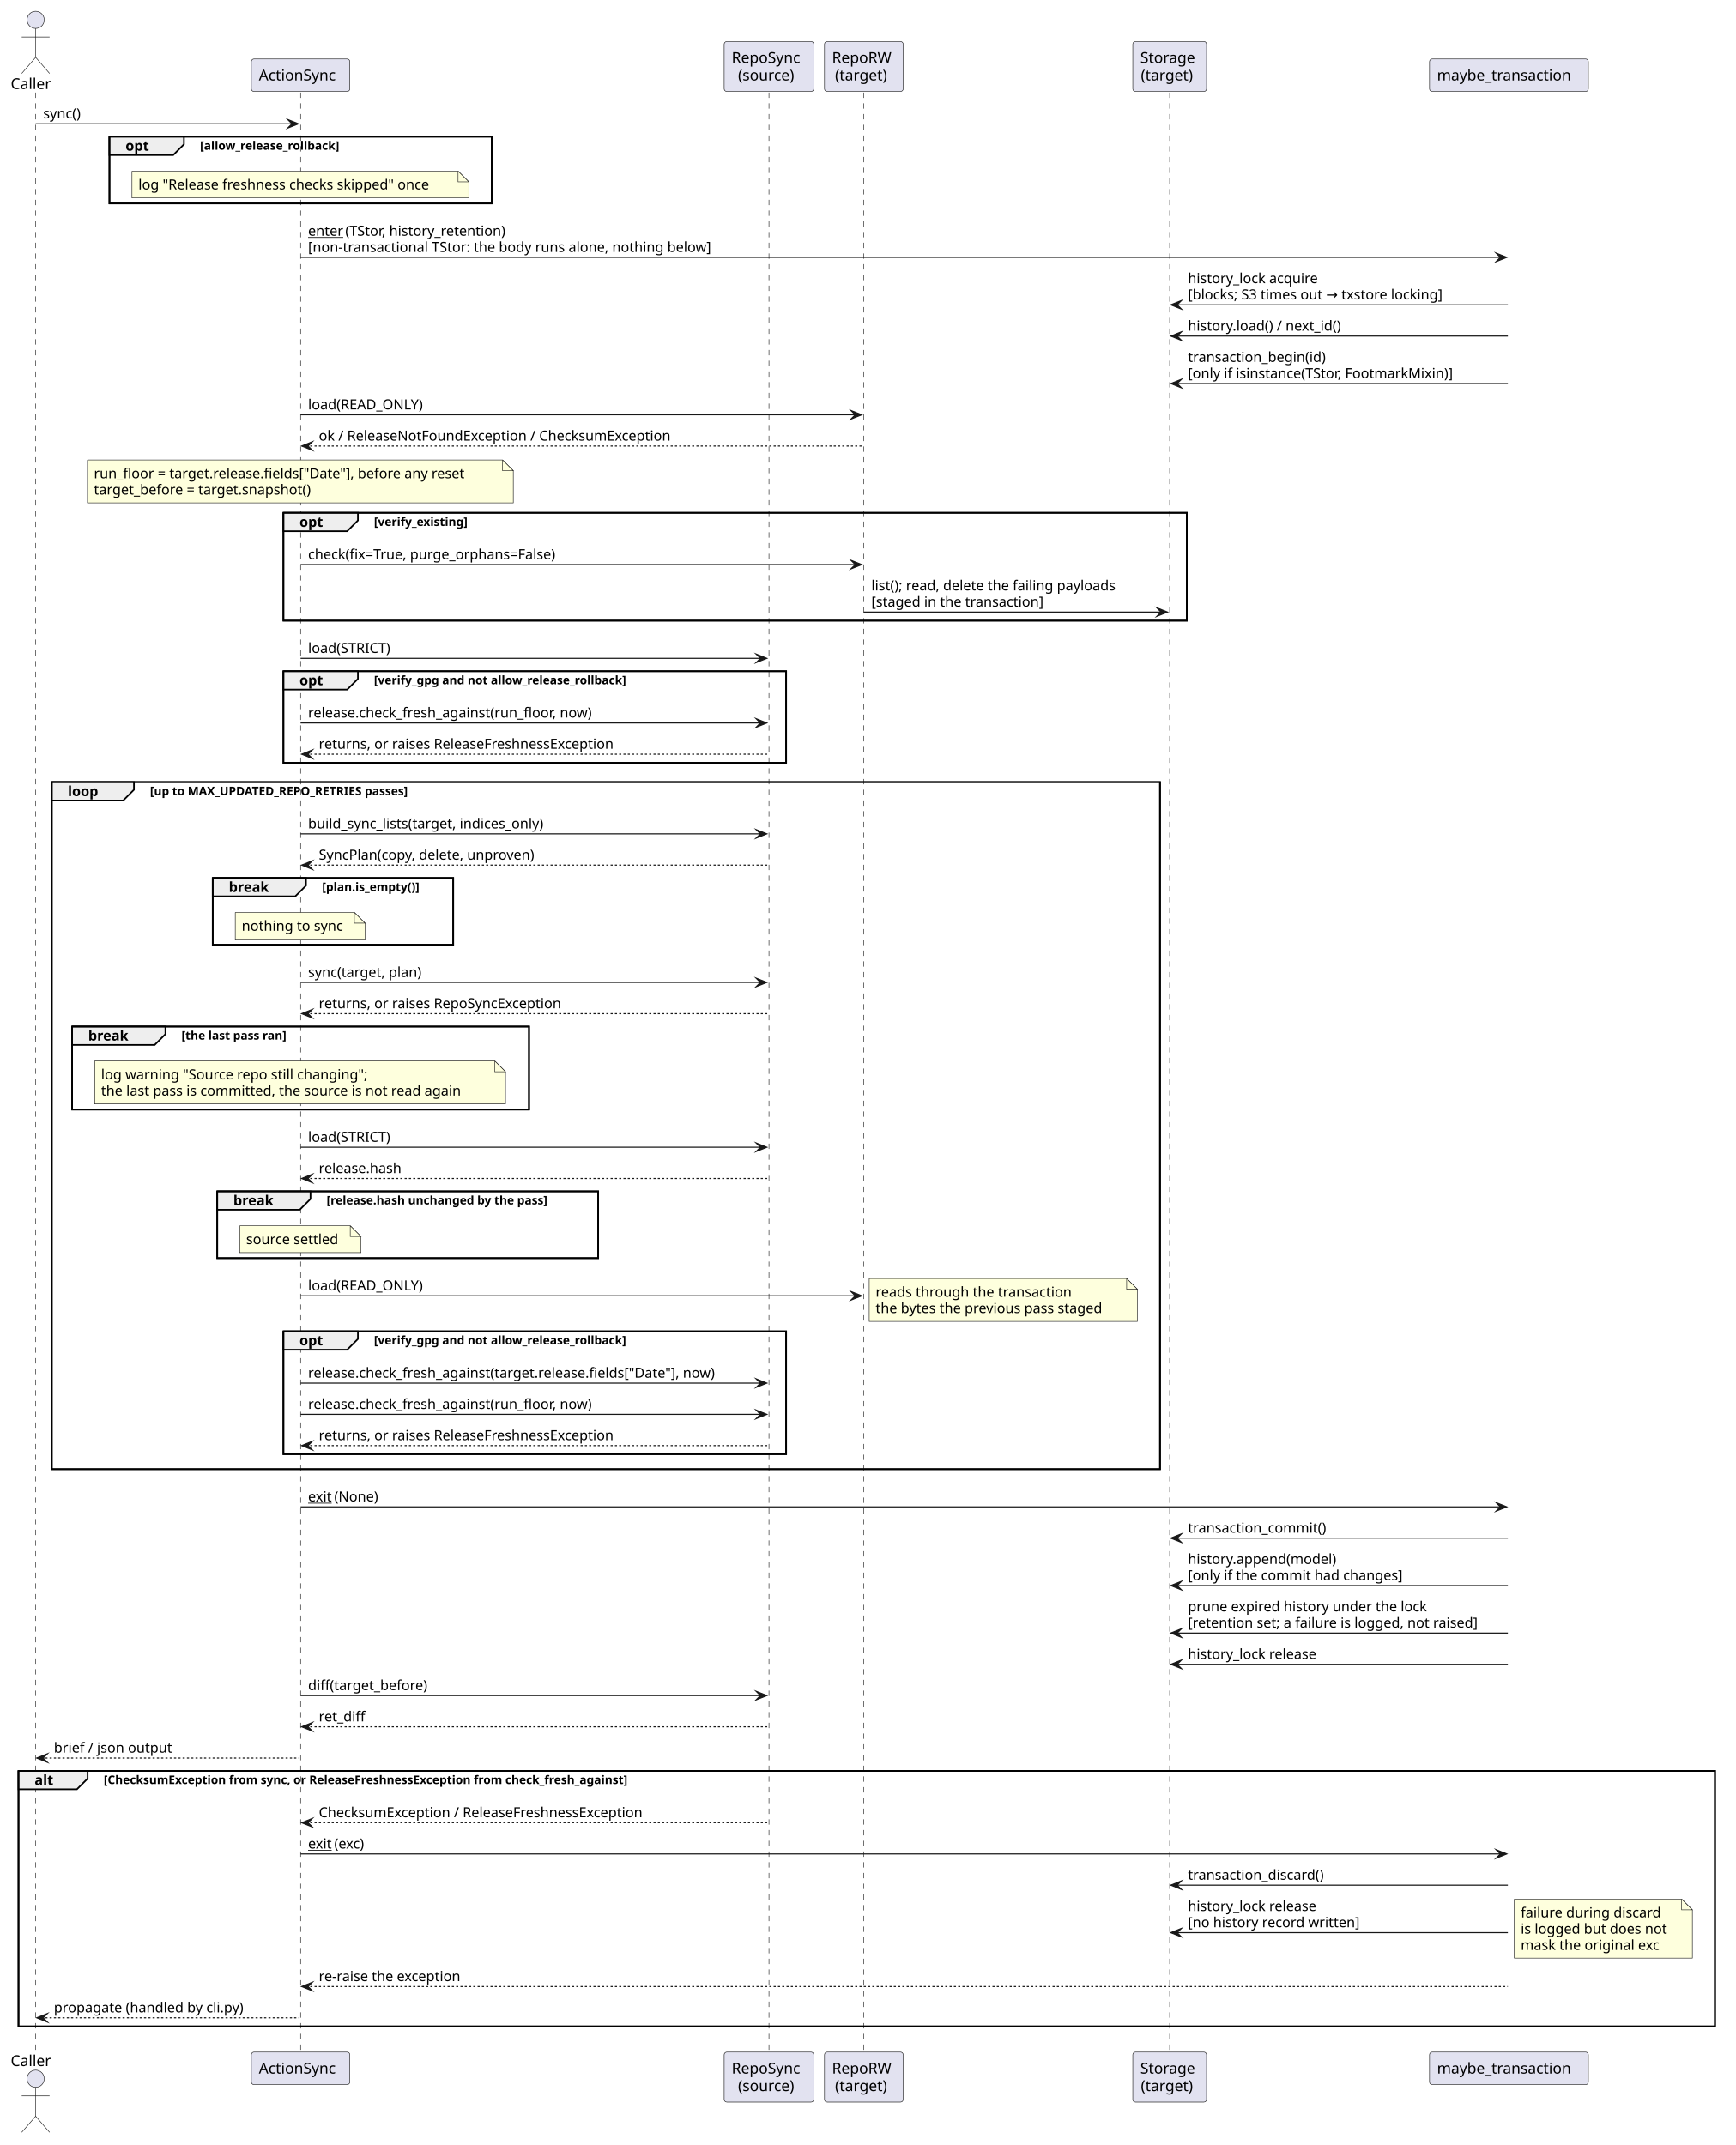
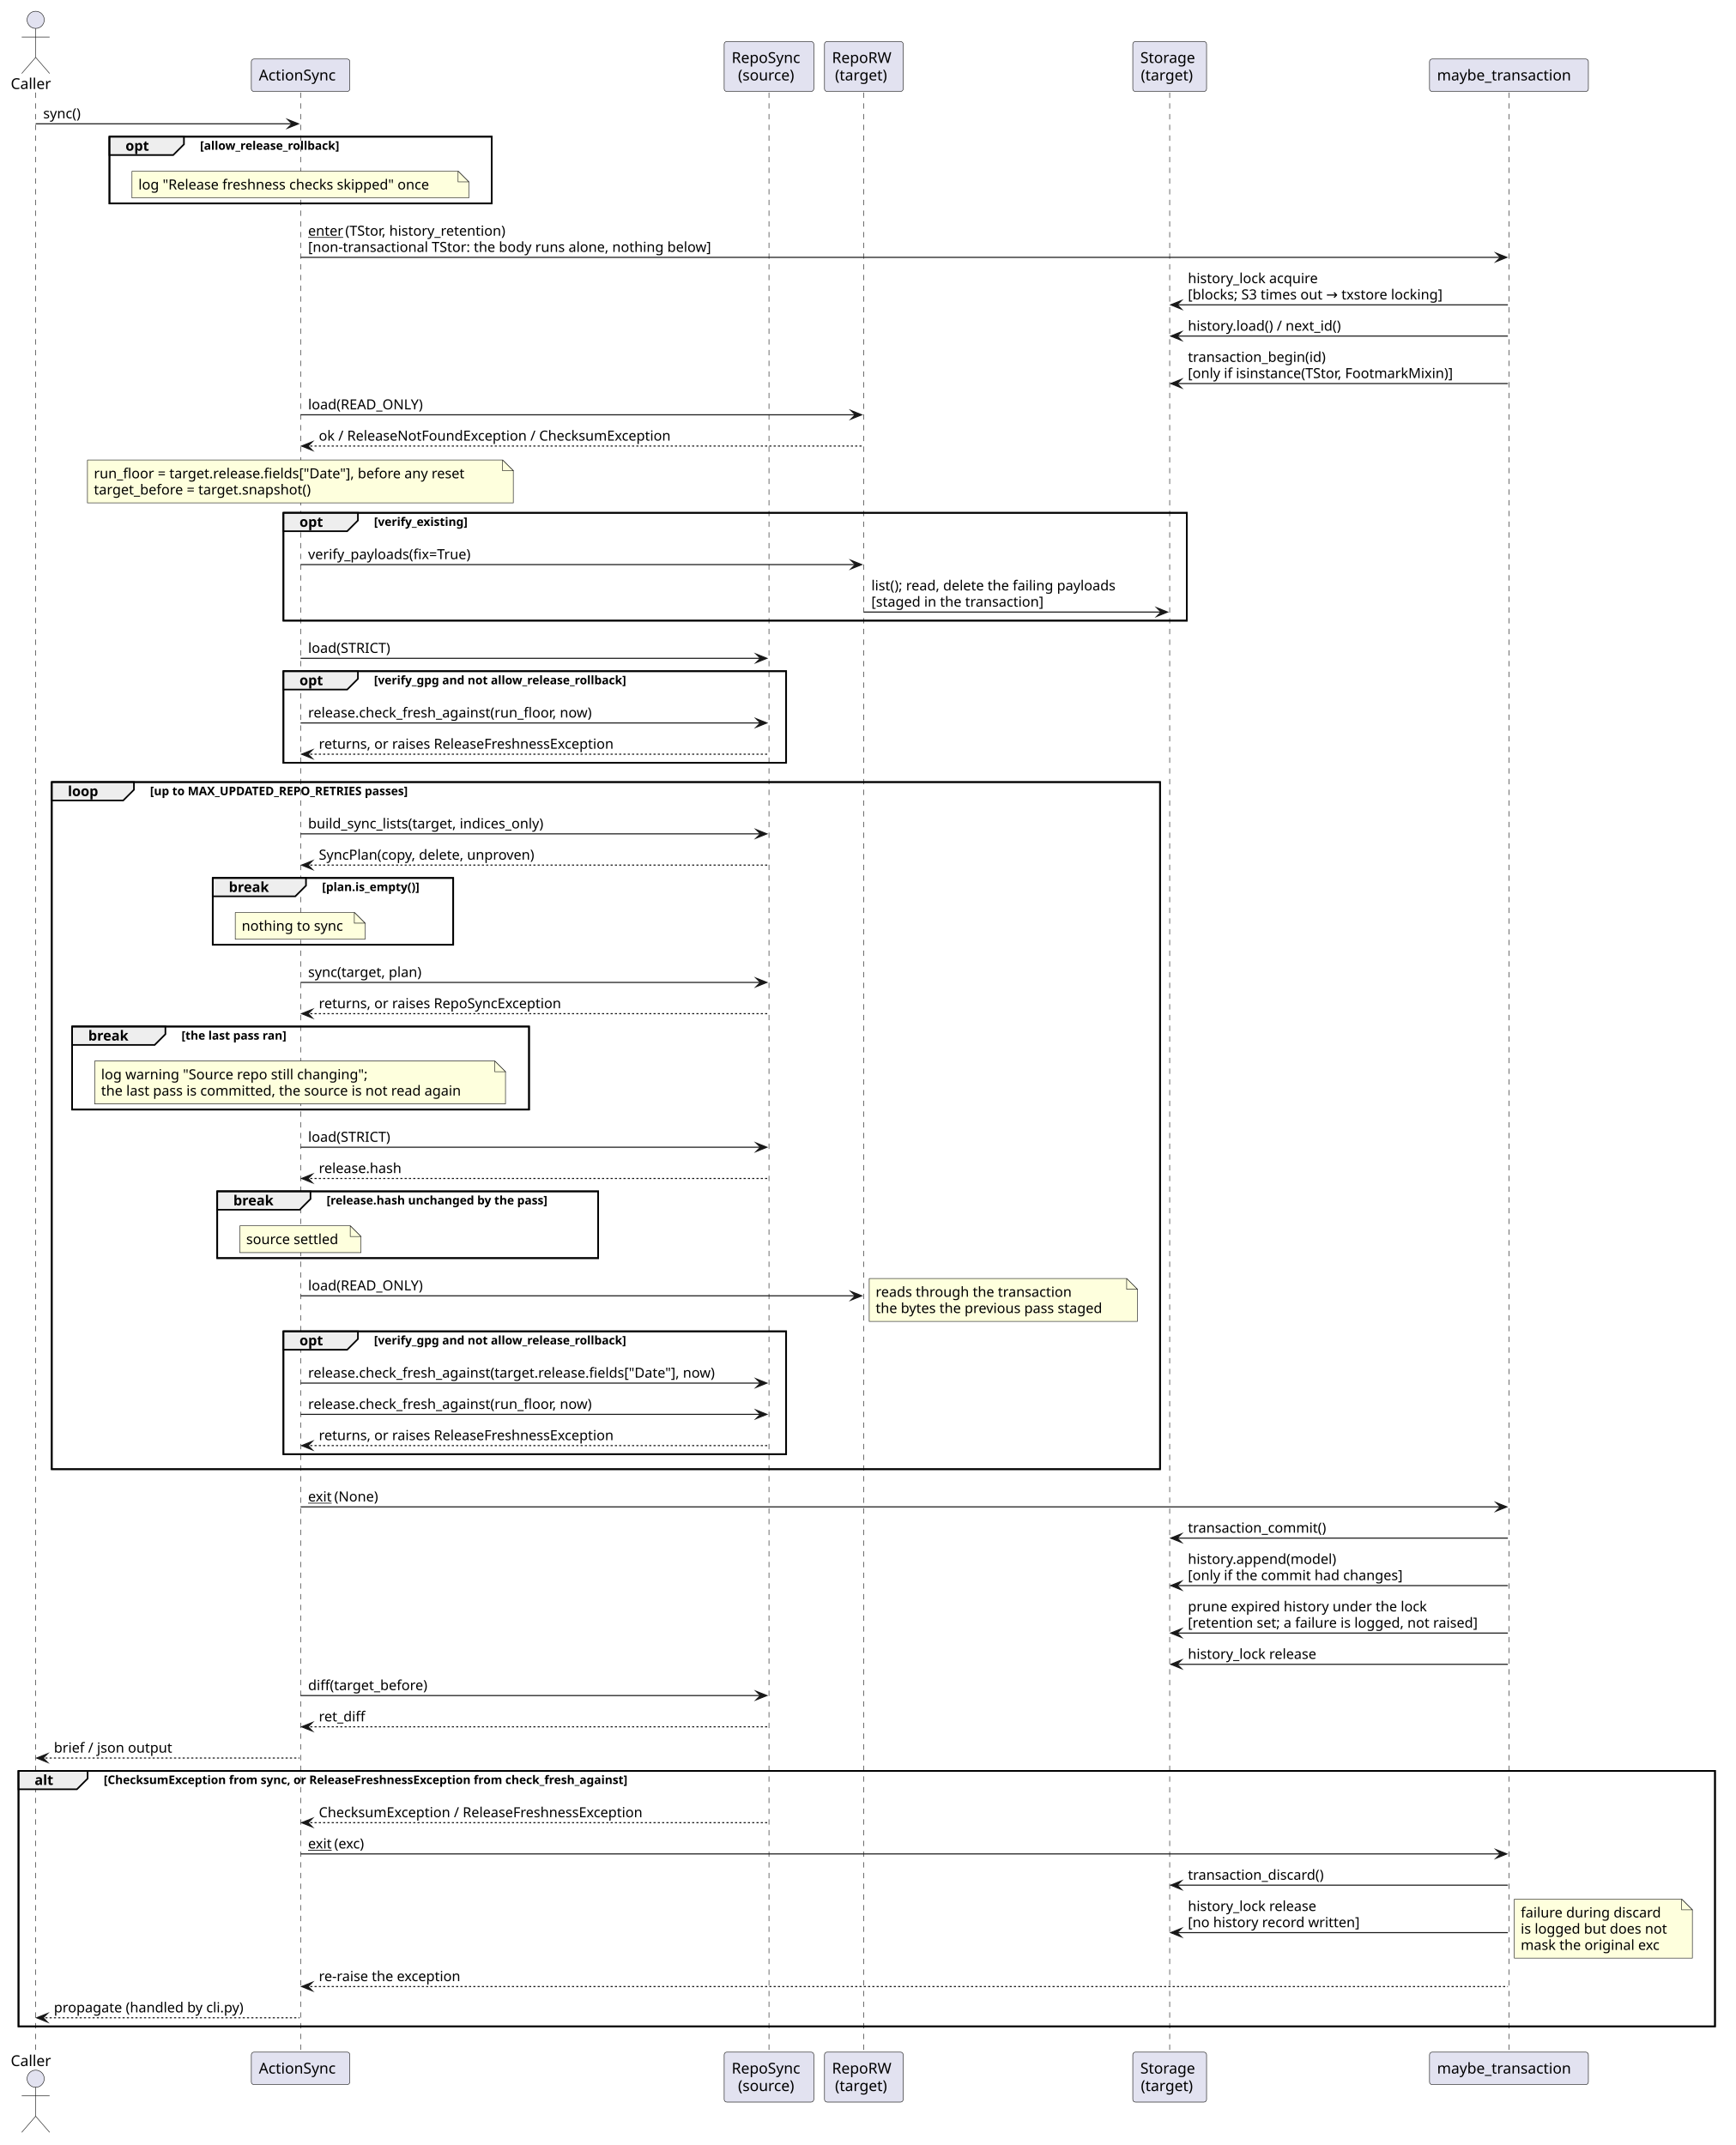
<svg xmlns="http://www.w3.org/2000/svg" version="1.1" data-diagram-type="SEQUENCE" style="width:1618px;height:2000px;background:#FFFFFF;" width="1618px" height="2000px" viewBox="0 0 1618 2000" zoomAndPan="magnify" preserveAspectRatio="none" contentStyleType="text/css">
  <defs />
  <g font-family="sans-serif" lengthAdjust="spacing">
    <rect x="102.033" y="127.43" width="356.37" height="62.266" fill="none" style="stroke:#000;stroke-width:1.5;" />
    <rect x="264.218" y="478.156" width="842.223" height="100.531" fill="none" style="stroke:#000;stroke-width:1.5;" />
    <rect x="264.218" y="625.82" width="468.661" height="85.398" fill="none" style="stroke:#000;stroke-width:1.5;" />
    <rect x="48.251" y="729.219" width="1033.189" height="640.656" fill="none" style="stroke:#000;stroke-width:1.5;" />
    <rect x="198.318" y="818.617" width="224.181" height="62.266" fill="none" style="stroke:#000;stroke-width:1.5;" />
    <rect x="67.251" y="957.148" width="425.934" height="77.398" fill="none" style="stroke:#000;stroke-width:1.5;" />
    <rect x="202.51" y="1110.813" width="355.145" height="62.266" fill="none" style="stroke:#000;stroke-width:1.5;" />
    <rect x="264.218" y="1241.344" width="468.661" height="114.531" fill="none" style="stroke:#000;stroke-width:1.5;" />
    <rect x="17.251" y="1651.203" width="1581.562" height="238.195" fill="none" style="stroke:#000;stroke-width:1.5;" />
    <g class="participant-lifeline" data-qualified-name="Caller" data-entity-uid="part1" id="part1-lifeline" data-source-line="1">
      <g>
        <rect x="29.751" y="86.297" width="8" height="1827.102" fill="#000" fill-opacity="0" />
        <line x1="33.251" y1="86.297" x2="33.251" y2="1913.398" style="stroke:#181818;stroke-width:0.5;stroke-dasharray:5,5;" />
      </g>
    </g>
    <g class="participant-lifeline" data-qualified-name="ActionSync" data-entity-uid="part2" id="part2-lifeline" data-source-line="2">
      <g>
        <rect x="276.718" y="86.297" width="8" height="1827.102" fill="#000" fill-opacity="0" />
        <line x1="280.218" y1="86.297" x2="280.218" y2="1913.398" style="stroke:#181818;stroke-width:0.5;stroke-dasharray:5,5;" />
      </g>
    </g>
    <g class="participant-lifeline" data-qualified-name="Src" data-entity-uid="part3" id="part3-lifeline" data-source-line="3">
      <g>
        <rect x="713.379" y="86.297" width="8" height="1827.102" fill="#000" fill-opacity="0" />
        <line x1="716.879" y1="86.297" x2="716.879" y2="1913.398" style="stroke:#181818;stroke-width:0.5;stroke-dasharray:5,5;" />
      </g>
    </g>
    <g class="participant-lifeline" data-qualified-name="Tgt" data-entity-uid="part4" id="part4-lifeline" data-source-line="4">
      <g>
        <rect x="801.829" y="86.297" width="8" height="1827.102" fill="#000" fill-opacity="0" />
        <line x1="805.329" y1="86.297" x2="805.329" y2="1913.398" style="stroke:#181818;stroke-width:0.5;stroke-dasharray:5,5;" />
      </g>
    </g>
    <g class="participant-lifeline" data-qualified-name="TStor" data-entity-uid="part5" id="part5-lifeline" data-source-line="5">
      <g>
        <rect x="1086.941" y="86.297" width="8" height="1827.102" fill="#000" fill-opacity="0" />
        <line x1="1090.441" y1="86.297" x2="1090.441" y2="1913.398" style="stroke:#181818;stroke-width:0.5;stroke-dasharray:5,5;" />
      </g>
    </g>
    <g class="participant-lifeline" data-qualified-name="CM" data-entity-uid="part6" id="part6-lifeline" data-source-line="6">
      <g>
        <rect x="1403.225" y="86.297" width="8" height="1827.102" fill="#000" fill-opacity="0" />
        <line x1="1406.725" y1="86.297" x2="1406.725" y2="1913.398" style="stroke:#181818;stroke-width:0.5;stroke-dasharray:5,5;" />
      </g>
    </g>
    <g class="participant participant-head" data-qualified-name="Caller" data-entity-uid="part1" id="part1-head" data-source-line="1">
      <text x="10" y="82.995" fill="#000" font-size="14" textLength="40.503">Caller</text>
      <ellipse cx="33.251" cy="18.5" rx="8" ry="8" fill="#E2E2F0" style="stroke:#181818;stroke-width:0.5;" />
      <path d="M33.251,26.5 L33.251,53.5 M20.251,34.5 L46.251,34.5 M33.251,53.5 L20.251,68.5 M33.251,53.5 L46.251,68.5" style="stroke:#181818;stroke-width:0.5;" fill="none" />
    </g>
    <g class="participant participant-head" data-qualified-name="ActionSync" data-entity-uid="part2" id="part2-head" data-source-line="2">
      <rect x="234.301" y="55" width="91.834" height="30.297" fill="#E2E2F0" style="stroke:#181818;stroke-width:0.5;" rx="2.5" ry="2.5" />
      <text x="241.301" y="74.995" fill="#000" font-size="14" textLength="77.834">ActionSync</text>
    </g>
    <g class="participant participant-head" data-qualified-name="Src" data-entity-uid="part3" id="part3-head" data-source-line="3">
      <rect x="675.112" y="38.703" width="83.535" height="46.594" fill="#E2E2F0" style="stroke:#181818;stroke-width:0.5;" rx="2.5" ry="2.5" />
      <text x="682.112" y="58.698" fill="#000" font-size="14" textLength="69.535">RepoSync</text>
      <text x="688.018" y="74.995" fill="#000" font-size="14" textLength="57.723">(source)</text>
    </g>
    <g class="participant participant-head" data-qualified-name="Tgt" data-entity-uid="part4" id="part4-head" data-source-line="4">
      <rect x="768.647" y="38.703" width="73.363" height="46.594" fill="#E2E2F0" style="stroke:#181818;stroke-width:0.5;" rx="2.5" ry="2.5" />
      <text x="775.647" y="58.698" fill="#000" font-size="14" textLength="59.363">RepoRW</text>
      <text x="778.46" y="74.995" fill="#000" font-size="14" textLength="53.737">(target)</text>
    </g>
    <g class="participant participant-head" data-qualified-name="TStor" data-entity-uid="part5" id="part5-head" data-source-line="5">
      <rect x="1056.053" y="38.703" width="68.776" height="46.594" fill="#E2E2F0" style="stroke:#181818;stroke-width:0.5;" rx="2.5" ry="2.5" />
      <text x="1063.053" y="58.698" fill="#000" font-size="14" textLength="54.776">Storage</text>
      <text x="1063.572" y="74.995" fill="#000" font-size="14" textLength="53.737">(target)</text>
    </g>
    <g class="participant participant-head" data-qualified-name="CM" data-entity-uid="part6" id="part6-head" data-source-line="6">
      <rect x="1332.682" y="55" width="148.087" height="30.297" fill="#E2E2F0" style="stroke:#181818;stroke-width:0.5;" rx="2.5" ry="2.5" />
      <text x="1339.682" y="74.995" fill="#000" font-size="14" textLength="134.087">maybe_transaction</text>
    </g>
    <g class="participant participant-tail" data-qualified-name="Caller" data-entity-uid="part1" id="part1-tail" data-source-line="1">
      <text x="10" y="1926.394" fill="#000" font-size="14" textLength="40.503">Caller</text>
      <ellipse cx="33.251" cy="1938.195" rx="8" ry="8" fill="#E2E2F0" style="stroke:#181818;stroke-width:0.5;" />
      <path d="M33.251,1946.195 L33.251,1973.195 M20.251,1954.195 L46.251,1954.195 M33.251,1973.195 L20.251,1988.195 M33.251,1973.195 L46.251,1988.195" style="stroke:#181818;stroke-width:0.5;" fill="none" />
    </g>
    <g class="participant participant-tail" data-qualified-name="ActionSync" data-entity-uid="part2" id="part2-tail" data-source-line="2">
      <rect x="234.301" y="1913.398" width="91.834" height="30.297" fill="#E2E2F0" style="stroke:#181818;stroke-width:0.5;" rx="2.5" ry="2.5" />
      <text x="241.301" y="1933.394" fill="#000" font-size="14" textLength="77.834">ActionSync</text>
    </g>
    <g class="participant participant-tail" data-qualified-name="Src" data-entity-uid="part3" id="part3-tail" data-source-line="3">
      <rect x="675.112" y="1913.398" width="83.535" height="46.594" fill="#E2E2F0" style="stroke:#181818;stroke-width:0.5;" rx="2.5" ry="2.5" />
      <text x="682.112" y="1933.394" fill="#000" font-size="14" textLength="69.535">RepoSync</text>
      <text x="688.018" y="1949.69" fill="#000" font-size="14" textLength="57.723">(source)</text>
    </g>
    <g class="participant participant-tail" data-qualified-name="Tgt" data-entity-uid="part4" id="part4-tail" data-source-line="4">
      <rect x="768.647" y="1913.398" width="73.363" height="46.594" fill="#E2E2F0" style="stroke:#181818;stroke-width:0.5;" rx="2.5" ry="2.5" />
      <text x="775.647" y="1933.394" fill="#000" font-size="14" textLength="59.363">RepoRW</text>
      <text x="778.46" y="1949.69" fill="#000" font-size="14" textLength="53.737">(target)</text>
    </g>
    <g class="participant participant-tail" data-qualified-name="TStor" data-entity-uid="part5" id="part5-tail" data-source-line="5">
      <rect x="1056.053" y="1913.398" width="68.776" height="46.594" fill="#E2E2F0" style="stroke:#181818;stroke-width:0.5;" rx="2.5" ry="2.5" />
      <text x="1063.053" y="1933.394" fill="#000" font-size="14" textLength="54.776">Storage</text>
      <text x="1063.572" y="1949.69" fill="#000" font-size="14" textLength="53.737">(target)</text>
    </g>
    <g class="participant participant-tail" data-qualified-name="CM" data-entity-uid="part6" id="part6-tail" data-source-line="6">
      <rect x="1332.682" y="1913.398" width="148.087" height="30.297" fill="#E2E2F0" style="stroke:#181818;stroke-width:0.5;" rx="2.5" ry="2.5" />
      <text x="1339.682" y="1933.394" fill="#000" font-size="14" textLength="134.087">maybe_transaction</text>
    </g>
    <g class="message" data-entity-1="part1" data-entity-2="part2" id="msg1" data-source-line="8">
      <polygon points="268.218,111.43,278.218,115.43,268.218,119.43,272.218,115.43" fill="#181818" style="stroke:#181818;stroke-width:1;stroke-linejoin:miter;stroke-miterlimit:10;" />
      <line x1="33.251" y1="115.43" x2="274.218" y2="115.43" style="stroke:#181818;stroke-width:1;" />
      <text x="40.251" y="110.364" fill="#000" font-size="13" textLength="39.997">sync()</text>
    </g>
    <path d="M102.033,127.43 L171.485,127.43 L171.485,134.563 L161.485,144.563 L102.033,144.563 L102.033,127.43" style="stroke:#000;stroke-width:1.5;" fill="#EEE" />
    <rect x="102.033" y="127.43" width="356.37" height="62.266" fill="none" style="stroke:#000;stroke-width:1.5;" />
    <text x="117.033" y="140.497" fill="#000" font-size="13" textLength="24.451" font-weight="700">opt</text>
    <text x="186.485" y="139.64" fill="#000" font-size="11" textLength="148.94" font-weight="700">[allow_release_rollback]</text>
    <path d="M123.033,159.563 L123.033,184.563 L437.033,184.563 L437.033,169.563 L427.033,159.563 L123.033,159.563" style="stroke:#181818;stroke-width:0.5;" fill="#FEFFDD" />
    <path d="M427.033,159.563 L427.033,169.563 L437.033,169.563 L427.033,159.563" style="stroke:#181818;stroke-width:0.5;" fill="#FEFFDD" />
    <text x="129.033" y="176.629" fill="#000" font-size="13" textLength="293.37">log "Release freshness checks skipped" once</text>
    <g class="message" data-entity-1="part2" data-entity-2="part6" id="msg2" data-source-line="14">
      <polygon points="1394.725,235.961,1404.725,239.961,1394.725,243.961,1398.725,239.961" fill="#181818" style="stroke:#181818;stroke-width:1;stroke-linejoin:miter;stroke-miterlimit:10;" />
      <line x1="280.218" y1="239.961" x2="1400.725" y2="239.961" style="stroke:#181818;stroke-width:1;" />
      <text x="287.218" y="219.762" fill="#000" font-size="13" textLength="34.677" text-decoration="underline">enter</text>
      <text x="321.896" y="219.762" fill="#000" font-size="13" textLength="163.789">(TStor, history_retention)</text>
      <text x="287.218" y="234.895" fill="#000" font-size="13" textLength="402.238">[non-transactional TStor: the body runs alone, nothing below]</text>
    </g>
    <g class="message" data-entity-1="part6" data-entity-2="part5" id="msg3" data-source-line="15">
      <polygon points="1101.441,280.227,1091.441,284.227,1101.441,288.227,1097.441,284.227" fill="#181818" style="stroke:#181818;stroke-width:1;stroke-linejoin:miter;stroke-miterlimit:10;" />
      <line x1="1095.441" y1="284.227" x2="1405.725" y2="284.227" style="stroke:#181818;stroke-width:1;" />
      <text x="1107.441" y="264.028" fill="#000" font-size="13" textLength="130.146">history_lock acquire</text>
      <text x="1107.441" y="279.161" fill="#000" font-size="13" textLength="257.734">[blocks; S3 times out → txstore locking]</text>
    </g>
    <g class="message" data-entity-1="part6" data-entity-2="part5" id="msg4" data-source-line="16">
      <polygon points="1101.441,309.359,1091.441,313.359,1101.441,317.359,1097.441,313.359" fill="#181818" style="stroke:#181818;stroke-width:1;stroke-linejoin:miter;stroke-miterlimit:10;" />
      <line x1="1095.441" y1="313.359" x2="1405.725" y2="313.359" style="stroke:#181818;stroke-width:1;" />
      <text x="1107.441" y="308.293" fill="#000" font-size="13" textLength="156.952">history.load() / next_id()</text>
    </g>
    <g class="message" data-entity-1="part6" data-entity-2="part5" id="msg5" data-source-line="17">
      <polygon points="1101.441,353.625,1091.441,357.625,1101.441,361.625,1097.441,357.625" fill="#181818" style="stroke:#181818;stroke-width:1;stroke-linejoin:miter;stroke-miterlimit:10;" />
      <line x1="1095.441" y1="357.625" x2="1405.725" y2="357.625" style="stroke:#181818;stroke-width:1;" />
      <text x="1107.441" y="337.426" fill="#000" font-size="13" textLength="138.296">transaction_begin(id)</text>
      <text x="1107.441" y="352.559" fill="#000" font-size="13" textLength="268.906">[only if isinstance(TStor, FootmarkMixin)]</text>
    </g>
    <g class="message" data-entity-1="part2" data-entity-2="part4" id="msg6" data-source-line="19">
      <polygon points="793.329,382.758,803.329,386.758,793.329,390.758,797.329,386.758" fill="#181818" style="stroke:#181818;stroke-width:1;stroke-linejoin:miter;stroke-miterlimit:10;" />
      <line x1="280.218" y1="386.758" x2="799.329" y2="386.758" style="stroke:#181818;stroke-width:1;" />
      <text x="287.218" y="381.692" fill="#000" font-size="13" textLength="115.718">load(READ_ONLY)</text>
    </g>
    <g class="message" data-entity-1="part4" data-entity-2="part2" id="msg7" data-source-line="20">
      <polygon points="291.218,411.891,281.218,415.891,291.218,419.891,287.218,415.891" fill="#181818" style="stroke:#181818;stroke-width:1;stroke-linejoin:miter;stroke-miterlimit:10;" />
      <line x1="285.218" y1="415.891" x2="804.329" y2="415.891" style="stroke:#181818;stroke-width:1;stroke-dasharray:2,2;" />
      <text x="297.218" y="410.825" fill="#000" font-size="13" textLength="351.165">ok / ReleaseNotFoundException / ChecksumException</text>
    </g>
    <path d="M81.523,428.891 L81.523,468.891 L478.523,468.891 L478.523,438.891 L468.523,428.891 L81.523,428.891" style="stroke:#181818;stroke-width:0.5;" fill="#FEFFDD" />
    <path d="M468.523,428.891 L468.523,438.891 L478.523,438.891 L468.523,428.891" style="stroke:#181818;stroke-width:0.5;" fill="#FEFFDD" />
    <text x="87.523" y="445.958" fill="#000" font-size="13" textLength="376.391">run_floor = target.release.fields["Date"], before any reset</text>
    <text x="87.523" y="461.09" fill="#000" font-size="13" textLength="220.86">target_before = target.snapshot()</text>
    <path d="M264.218,478.156 L333.669,478.156 L333.669,485.289 L323.669,495.289 L264.218,495.289 L264.218,478.156" style="stroke:#000;stroke-width:1.5;" fill="#EEE" />
    <rect x="264.218" y="478.156" width="842.223" height="100.531" fill="none" style="stroke:#000;stroke-width:1.5;" />
    <text x="279.218" y="491.223" fill="#000" font-size="13" textLength="24.451" font-weight="700">opt</text>
    <text x="348.669" y="490.367" fill="#000" font-size="11" textLength="100.944" font-weight="700">[verify_existing]</text>
    <g class="message" data-entity-1="part2" data-entity-2="part4" id="msg8" data-source-line="24">
      <polygon points="793.329,522.422,803.329,526.422,793.329,530.422,797.329,526.422" fill="#181818" style="stroke:#181818;stroke-width:1;stroke-linejoin:miter;stroke-miterlimit:10;" />
      <line x1="280.218" y1="526.422" x2="799.329" y2="526.422" style="stroke:#181818;stroke-width:1;" />
-       <text x="287.218" y="521.356" fill="#000" font-size="13" textLength="254.839">check(fix=True, purge_orphans=False)</text>
+       <text x="287.218" y="521.356" fill="#000" font-size="13" textLength="168.327">verify_payloads(fix=True)</text>
    </g>
    <g class="message" data-entity-1="part4" data-entity-2="part5" id="msg9" data-source-line="25">
      <polygon points="1078.441,566.688,1088.441,570.688,1078.441,574.688,1082.441,570.688" fill="#181818" style="stroke:#181818;stroke-width:1;stroke-linejoin:miter;stroke-miterlimit:10;" />
      <line x1="805.329" y1="570.688" x2="1084.441" y2="570.688" style="stroke:#181818;stroke-width:1;" />
      <text x="812.329" y="550.489" fill="#000" font-size="13" textLength="248.6">list(); read, delete the failing payloads</text>
      <text x="812.329" y="565.622" fill="#000" font-size="13" textLength="173.5">[staged in the transaction]</text>
    </g>
    <g class="message" data-entity-1="part2" data-entity-2="part3" id="msg10" data-source-line="28">
      <polygon points="704.879,609.82,714.879,613.82,704.879,617.82,708.879,613.82" fill="#181818" style="stroke:#181818;stroke-width:1;stroke-linejoin:miter;stroke-miterlimit:10;" />
      <line x1="280.218" y1="613.82" x2="710.879" y2="613.82" style="stroke:#181818;stroke-width:1;" />
      <text x="287.218" y="608.754" fill="#000" font-size="13" textLength="84.005">load(STRICT)</text>
    </g>
    <path d="M264.218,625.82 L333.669,625.82 L333.669,632.953 L323.669,642.953 L264.218,642.953 L264.218,625.82" style="stroke:#000;stroke-width:1.5;" fill="#EEE" />
    <rect x="264.218" y="625.82" width="468.661" height="85.398" fill="none" style="stroke:#000;stroke-width:1.5;" />
    <text x="279.218" y="638.887" fill="#000" font-size="13" textLength="24.451" font-weight="700">opt</text>
    <text x="348.669" y="638.031" fill="#000" font-size="11" textLength="269.108" font-weight="700">[verify_gpg and not allow_release_rollback]</text>
    <g class="message" data-entity-1="part2" data-entity-2="part3" id="msg11" data-source-line="30">
      <polygon points="704.879,670.086,714.879,674.086,704.879,678.086,708.879,674.086" fill="#181818" style="stroke:#181818;stroke-width:1;stroke-linejoin:miter;stroke-miterlimit:10;" />
      <line x1="280.218" y1="674.086" x2="710.879" y2="674.086" style="stroke:#181818;stroke-width:1;" />
      <text x="287.218" y="669.02" fill="#000" font-size="13" textLength="286.717">release.check_fresh_against(run_floor, now)</text>
    </g>
    <g class="message" data-entity-1="part3" data-entity-2="part2" id="msg12" data-source-line="31">
      <polygon points="291.218,699.219,281.218,703.219,291.218,707.219,287.218,703.219" fill="#181818" style="stroke:#181818;stroke-width:1;stroke-linejoin:miter;stroke-miterlimit:10;" />
      <line x1="285.218" y1="703.219" x2="715.879" y2="703.219" style="stroke:#181818;stroke-width:1;stroke-dasharray:2,2;" />
      <text x="297.218" y="698.153" fill="#000" font-size="13" textLength="296.531">returns, or raises ReleaseFreshnessException</text>
    </g>
    <path d="M48.251,729.219 L124.875,729.219 L124.875,736.352 L114.875,746.352 L48.251,746.352 L48.251,729.219" style="stroke:#000;stroke-width:1.5;" fill="#EEE" />
    <rect x="48.251" y="729.219" width="1033.189" height="640.656" fill="none" style="stroke:#000;stroke-width:1.5;" />
    <text x="63.251" y="742.286" fill="#000" font-size="13" textLength="31.624" font-weight="700">loop</text>
    <text x="139.875" y="741.429" fill="#000" font-size="11" textLength="280.575" font-weight="700">[up to MAX_UPDATED_REPO_RETRIES passes]</text>
    <g class="message" data-entity-1="part2" data-entity-2="part3" id="msg13" data-source-line="35">
      <polygon points="704.879,773.484,714.879,777.484,704.879,781.484,708.879,777.484" fill="#181818" style="stroke:#181818;stroke-width:1;stroke-linejoin:miter;stroke-miterlimit:10;" />
      <line x1="280.218" y1="777.484" x2="710.879" y2="777.484" style="stroke:#181818;stroke-width:1;" />
      <text x="287.218" y="772.418" fill="#000" font-size="13" textLength="238.481">build_sync_lists(target, indices_only)</text>
    </g>
    <g class="message" data-entity-1="part3" data-entity-2="part2" id="msg14" data-source-line="36">
      <polygon points="291.218,802.617,281.218,806.617,291.218,810.617,287.218,806.617" fill="#181818" style="stroke:#181818;stroke-width:1;stroke-linejoin:miter;stroke-miterlimit:10;" />
      <line x1="285.218" y1="806.617" x2="715.879" y2="806.617" style="stroke:#181818;stroke-width:1;stroke-dasharray:2,2;" />
      <text x="297.218" y="801.551" fill="#000" font-size="13" textLength="219.623">SyncPlan(copy, delete, unproven)</text>
    </g>
    <path d="M198.318,818.617 L285.27,818.617 L285.27,825.75 L275.27,835.75 L198.318,835.75 L198.318,818.617" style="stroke:#000;stroke-width:1.5;" fill="#EEE" />
    <rect x="198.318" y="818.617" width="224.181" height="62.266" fill="none" style="stroke:#000;stroke-width:1.5;" />
    <text x="213.318" y="831.684" fill="#000" font-size="13" textLength="41.952" font-weight="700">break</text>
    <text x="300.27" y="830.828" fill="#000" font-size="11" textLength="106.229" font-weight="700">[plan.is_empty()]</text>
    <path d="M219.318,850.75 L219.318,875.75 L340.318,875.75 L340.318,860.75 L330.318,850.75 L219.318,850.75" style="stroke:#181818;stroke-width:0.5;" fill="#FEFFDD" />
    <path d="M330.318,850.75 L330.318,860.75 L340.318,860.75 L330.318,850.75" style="stroke:#181818;stroke-width:0.5;" fill="#FEFFDD" />
    <text x="225.318" y="867.817" fill="#000" font-size="13" textLength="100.801">nothing to sync</text>
    <g class="message" data-entity-1="part2" data-entity-2="part3" id="msg15" data-source-line="41">
      <polygon points="704.879,912.016,714.879,916.016,704.879,920.016,708.879,916.016" fill="#181818" style="stroke:#181818;stroke-width:1;stroke-linejoin:miter;stroke-miterlimit:10;" />
      <line x1="280.218" y1="916.016" x2="710.879" y2="916.016" style="stroke:#181818;stroke-width:1;" />
      <text x="287.218" y="910.95" fill="#000" font-size="13" textLength="116.086">sync(target, plan)</text>
    </g>
    <g class="message" data-entity-1="part3" data-entity-2="part2" id="msg16" data-source-line="42">
      <polygon points="291.218,941.148,281.218,945.148,291.218,949.148,287.218,945.148" fill="#181818" style="stroke:#181818;stroke-width:1;stroke-linejoin:miter;stroke-miterlimit:10;" />
      <line x1="285.218" y1="945.148" x2="715.879" y2="945.148" style="stroke:#181818;stroke-width:1;stroke-dasharray:2,2;" />
      <text x="297.218" y="940.083" fill="#000" font-size="13" textLength="244.105">returns, or raises RepoSyncException</text>
    </g>
    <path d="M67.251,957.148 L154.203,957.148 L154.203,964.281 L144.203,974.281 L67.251,974.281 L67.251,957.148" style="stroke:#000;stroke-width:1.5;" fill="#EEE" />
    <rect x="67.251" y="957.148" width="425.934" height="77.398" fill="none" style="stroke:#000;stroke-width:1.5;" />
    <text x="82.251" y="970.215" fill="#000" font-size="13" textLength="41.952" font-weight="700">break</text>
    <text x="169.203" y="969.359" fill="#000" font-size="11" textLength="114.163" font-weight="700">[the last pass ran]</text>
    <path d="M88.251,989.281 L88.251,1029.281 L471.251,1029.281 L471.251,999.281 L461.251,989.281 L88.251,989.281" style="stroke:#181818;stroke-width:0.5;" fill="#FEFFDD" />
    <path d="M461.251,989.281 L461.251,999.281 L471.251,999.281 L461.251,989.281" style="stroke:#181818;stroke-width:0.5;" fill="#FEFFDD" />
    <text x="94.251" y="1006.348" fill="#000" font-size="13" textLength="266.24">log warning "Source repo still changing";</text>
    <text x="94.251" y="1021.481" fill="#000" font-size="13" textLength="362.934">the last pass is committed, the source is not read again</text>
    <g class="message" data-entity-1="part2" data-entity-2="part3" id="msg17" data-source-line="47">
      <polygon points="704.879,1065.68,714.879,1069.68,704.879,1073.68,708.879,1069.68" fill="#181818" style="stroke:#181818;stroke-width:1;stroke-linejoin:miter;stroke-miterlimit:10;" />
      <line x1="280.218" y1="1069.68" x2="710.879" y2="1069.68" style="stroke:#181818;stroke-width:1;" />
      <text x="287.218" y="1064.614" fill="#000" font-size="13" textLength="84.005">load(STRICT)</text>
    </g>
    <g class="message" data-entity-1="part3" data-entity-2="part2" id="msg18" data-source-line="48">
      <polygon points="291.218,1094.813,281.218,1098.813,291.218,1102.813,287.218,1098.813" fill="#181818" style="stroke:#181818;stroke-width:1;stroke-linejoin:miter;stroke-miterlimit:10;" />
      <line x1="285.218" y1="1098.813" x2="715.879" y2="1098.813" style="stroke:#181818;stroke-width:1;stroke-dasharray:2,2;" />
      <text x="297.218" y="1093.747" fill="#000" font-size="13" textLength="83.04">release.hash</text>
    </g>
    <path d="M202.51,1110.813 L289.462,1110.813 L289.462,1117.945 L279.462,1127.945 L202.51,1127.945 L202.51,1110.813" style="stroke:#000;stroke-width:1.5;" fill="#EEE" />
    <rect x="202.51" y="1110.813" width="355.145" height="62.266" fill="none" style="stroke:#000;stroke-width:1.5;" />
    <text x="217.51" y="1123.879" fill="#000" font-size="13" textLength="41.952" font-weight="700">break</text>
    <text x="304.462" y="1123.023" fill="#000" font-size="11" textLength="237.193" font-weight="700">[release.hash unchanged by the pass]</text>
    <path d="M223.51,1142.945 L223.51,1167.945 L336.51,1167.945 L336.51,1152.945 L326.51,1142.945 L223.51,1142.945" style="stroke:#181818;stroke-width:0.5;" fill="#FEFFDD" />
    <path d="M326.51,1142.945 L326.51,1152.945 L336.51,1152.945 L326.51,1142.945" style="stroke:#181818;stroke-width:0.5;" fill="#FEFFDD" />
    <text x="229.51" y="1160.012" fill="#000" font-size="13" textLength="92.416">source settled</text>
    <g class="message" data-entity-1="part2" data-entity-2="part4" id="msg19" data-source-line="53">
      <polygon points="793.329,1204.211,803.329,1208.211,793.329,1212.211,797.329,1208.211" fill="#181818" style="stroke:#181818;stroke-width:1;stroke-linejoin:miter;stroke-miterlimit:10;" />
      <line x1="280.218" y1="1208.211" x2="799.329" y2="1208.211" style="stroke:#181818;stroke-width:1;" />
      <text x="287.218" y="1203.145" fill="#000" font-size="13" textLength="115.718">load(READ_ONLY)</text>
    </g>
    <path d="M810.329,1192.078 L810.329,1232.078 L1060.329,1232.078 L1060.329,1202.078 L1050.329,1192.078 L810.329,1192.078" style="stroke:#181818;stroke-width:0.5;" fill="#FEFFDD" />
    <path d="M1050.329,1192.078 L1050.329,1202.078 L1060.329,1202.078 L1050.329,1192.078" style="stroke:#181818;stroke-width:0.5;" fill="#FEFFDD" />
    <text x="816.329" y="1209.145" fill="#000" font-size="13" textLength="194.867">reads through the transaction</text>
    <text x="816.329" y="1224.278" fill="#000" font-size="13" textLength="229.112">the bytes the previous pass staged</text>
    <path d="M264.218,1241.344 L333.669,1241.344 L333.669,1248.477 L323.669,1258.477 L264.218,1258.477 L264.218,1241.344" style="stroke:#000;stroke-width:1.5;" fill="#EEE" />
    <rect x="264.218" y="1241.344" width="468.661" height="114.531" fill="none" style="stroke:#000;stroke-width:1.5;" />
    <text x="279.218" y="1254.411" fill="#000" font-size="13" textLength="24.451" font-weight="700">opt</text>
    <text x="348.669" y="1253.554" fill="#000" font-size="11" textLength="269.108" font-weight="700">[verify_gpg and not allow_release_rollback]</text>
    <g class="message" data-entity-1="part2" data-entity-2="part3" id="msg20" data-source-line="56">
      <polygon points="704.879,1285.609,714.879,1289.609,704.879,1293.609,708.879,1289.609" fill="#181818" style="stroke:#181818;stroke-width:1;stroke-linejoin:miter;stroke-miterlimit:10;" />
      <line x1="280.218" y1="1289.609" x2="710.879" y2="1289.609" style="stroke:#181818;stroke-width:1;" />
      <text x="287.218" y="1284.543" fill="#000" font-size="13" textLength="412.661">release.check_fresh_against(target.release.fields["Date"], now)</text>
    </g>
    <g class="message" data-entity-1="part2" data-entity-2="part3" id="msg21" data-source-line="57">
      <polygon points="704.879,1314.742,714.879,1318.742,704.879,1322.742,708.879,1318.742" fill="#181818" style="stroke:#181818;stroke-width:1;stroke-linejoin:miter;stroke-miterlimit:10;" />
      <line x1="280.218" y1="1318.742" x2="710.879" y2="1318.742" style="stroke:#181818;stroke-width:1;" />
      <text x="287.218" y="1313.676" fill="#000" font-size="13" textLength="286.717">release.check_fresh_against(run_floor, now)</text>
    </g>
    <g class="message" data-entity-1="part3" data-entity-2="part2" id="msg22" data-source-line="58">
      <polygon points="291.218,1343.875,281.218,1347.875,291.218,1351.875,287.218,1347.875" fill="#181818" style="stroke:#181818;stroke-width:1;stroke-linejoin:miter;stroke-miterlimit:10;" />
      <line x1="285.218" y1="1347.875" x2="715.879" y2="1347.875" style="stroke:#181818;stroke-width:1;stroke-dasharray:2,2;" />
      <text x="297.218" y="1342.809" fill="#000" font-size="13" textLength="296.531">returns, or raises ReleaseFreshnessException</text>
    </g>
    <g class="message" data-entity-1="part2" data-entity-2="part6" id="msg23" data-source-line="62">
      <polygon points="1394.725,1401.008,1404.725,1405.008,1394.725,1409.008,1398.725,1405.008" fill="#181818" style="stroke:#181818;stroke-width:1;stroke-linejoin:miter;stroke-miterlimit:10;" />
      <line x1="280.218" y1="1405.008" x2="1400.725" y2="1405.008" style="stroke:#181818;stroke-width:1;" />
      <text x="287.218" y="1399.942" fill="#000" font-size="13" textLength="24.4" text-decoration="underline">exit</text>
      <text x="311.619" y="1399.942" fill="#000" font-size="13" textLength="44.059">(None)</text>
    </g>
    <g class="message" data-entity-1="part6" data-entity-2="part5" id="msg24" data-source-line="63">
      <polygon points="1101.441,1430.141,1091.441,1434.141,1101.441,1438.141,1097.441,1434.141" fill="#181818" style="stroke:#181818;stroke-width:1;stroke-linejoin:miter;stroke-miterlimit:10;" />
      <line x1="1095.441" y1="1434.141" x2="1405.725" y2="1434.141" style="stroke:#181818;stroke-width:1;" />
      <text x="1107.441" y="1429.075" fill="#000" font-size="13" textLength="139.217">transaction_commit()</text>
    </g>
    <g class="message" data-entity-1="part6" data-entity-2="part5" id="msg25" data-source-line="64">
      <polygon points="1101.441,1474.406,1091.441,1478.406,1101.441,1482.406,1097.441,1478.406" fill="#181818" style="stroke:#181818;stroke-width:1;stroke-linejoin:miter;stroke-miterlimit:10;" />
      <line x1="1095.441" y1="1478.406" x2="1405.725" y2="1478.406" style="stroke:#181818;stroke-width:1;" />
      <text x="1107.441" y="1458.208" fill="#000" font-size="13" textLength="148.427">history.append(model)</text>
      <text x="1107.441" y="1473.34" fill="#000" font-size="13" textLength="216.036">[only if the commit had changes]</text>
    </g>
    <g class="message" data-entity-1="part6" data-entity-2="part5" id="msg26" data-source-line="65">
      <polygon points="1101.441,1518.672,1091.441,1522.672,1101.441,1526.672,1097.441,1522.672" fill="#181818" style="stroke:#181818;stroke-width:1;stroke-linejoin:miter;stroke-miterlimit:10;" />
      <line x1="1095.441" y1="1522.672" x2="1405.725" y2="1522.672" style="stroke:#181818;stroke-width:1;" />
      <text x="1107.441" y="1502.473" fill="#000" font-size="13" textLength="238.247">prune expired history under the lock</text>
      <text x="1107.441" y="1517.606" fill="#000" font-size="13" textLength="292.284">[retention set; a failure is logged, not raised]</text>
    </g>
    <g class="message" data-entity-1="part6" data-entity-2="part5" id="msg27" data-source-line="66">
      <polygon points="1101.441,1547.805,1091.441,1551.805,1101.441,1555.805,1097.441,1551.805" fill="#181818" style="stroke:#181818;stroke-width:1;stroke-linejoin:miter;stroke-miterlimit:10;" />
      <line x1="1095.441" y1="1551.805" x2="1405.725" y2="1551.805" style="stroke:#181818;stroke-width:1;" />
      <text x="1107.441" y="1546.739" fill="#000" font-size="13" textLength="129.276">history_lock release</text>
    </g>
    <g class="message" data-entity-1="part2" data-entity-2="part3" id="msg28" data-source-line="68">
      <polygon points="704.879,1576.938,714.879,1580.938,704.879,1584.938,708.879,1580.938" fill="#181818" style="stroke:#181818;stroke-width:1;stroke-linejoin:miter;stroke-miterlimit:10;" />
      <line x1="280.218" y1="1580.938" x2="710.879" y2="1580.938" style="stroke:#181818;stroke-width:1;" />
      <text x="287.218" y="1575.872" fill="#000" font-size="13" textLength="119.539">diff(target_before)</text>
    </g>
    <g class="message" data-entity-1="part3" data-entity-2="part2" id="msg29" data-source-line="69">
      <polygon points="291.218,1606.07,281.218,1610.07,291.218,1614.07,287.218,1610.07" fill="#181818" style="stroke:#181818;stroke-width:1;stroke-linejoin:miter;stroke-miterlimit:10;" />
      <line x1="285.218" y1="1610.07" x2="715.879" y2="1610.07" style="stroke:#181818;stroke-width:1;stroke-dasharray:2,2;" />
      <text x="297.218" y="1605.004" fill="#000" font-size="13" textLength="45.957">ret_diff</text>
    </g>
    <g class="message" data-entity-1="part2" data-entity-2="part1" id="msg30" data-source-line="70">
      <polygon points="44.251,1635.203,34.251,1639.203,44.251,1643.203,40.251,1639.203" fill="#181818" style="stroke:#181818;stroke-width:1;stroke-linejoin:miter;stroke-miterlimit:10;" />
      <line x1="38.251" y1="1639.203" x2="279.218" y2="1639.203" style="stroke:#181818;stroke-width:1;stroke-dasharray:2,2;" />
      <text x="50.251" y="1634.137" fill="#000" font-size="13" textLength="116.016">brief / json output</text>
    </g>
    <path d="M17.251,1651.203 L81.694,1651.203 L81.694,1658.336 L71.694,1668.336 L17.251,1668.336 L17.251,1651.203" style="stroke:#000;stroke-width:1.5;" fill="#EEE" />
    <rect x="17.251" y="1651.203" width="1581.562" height="238.195" fill="none" style="stroke:#000;stroke-width:1.5;" />
    <text x="32.251" y="1664.27" fill="#000" font-size="13" textLength="19.443" font-weight="700">alt</text>
    <text x="96.694" y="1663.414" fill="#000" font-size="11" textLength="558.105" font-weight="700">[ChecksumException from sync, or ReleaseFreshnessException from check_fresh_against]</text>
    <g class="message" data-entity-1="part3" data-entity-2="part2" id="msg31" data-source-line="73">
      <polygon points="291.218,1695.469,281.218,1699.469,291.218,1703.469,287.218,1699.469" fill="#181818" style="stroke:#181818;stroke-width:1;stroke-linejoin:miter;stroke-miterlimit:10;" />
      <line x1="285.218" y1="1699.469" x2="715.879" y2="1699.469" style="stroke:#181818;stroke-width:1;stroke-dasharray:2,2;" />
      <text x="297.218" y="1694.403" fill="#000" font-size="13" textLength="325.717">ChecksumException / ReleaseFreshnessException</text>
    </g>
    <g class="message" data-entity-1="part2" data-entity-2="part6" id="msg32" data-source-line="74">
      <polygon points="1394.725,1724.602,1404.725,1728.602,1394.725,1732.602,1398.725,1728.602" fill="#181818" style="stroke:#181818;stroke-width:1;stroke-linejoin:miter;stroke-miterlimit:10;" />
      <line x1="280.218" y1="1728.602" x2="1400.725" y2="1728.602" style="stroke:#181818;stroke-width:1;" />
      <text x="287.218" y="1723.536" fill="#000" font-size="13" textLength="24.4" text-decoration="underline">exit</text>
      <text x="311.619" y="1723.536" fill="#000" font-size="13" textLength="32.982">(exc)</text>
    </g>
    <g class="message" data-entity-1="part6" data-entity-2="part5" id="msg33" data-source-line="75">
      <polygon points="1101.441,1753.734,1091.441,1757.734,1101.441,1761.734,1097.441,1757.734" fill="#181818" style="stroke:#181818;stroke-width:1;stroke-linejoin:miter;stroke-miterlimit:10;" />
      <line x1="1095.441" y1="1757.734" x2="1405.725" y2="1757.734" style="stroke:#181818;stroke-width:1;" />
      <text x="1107.441" y="1752.668" fill="#000" font-size="13" textLength="137.427">transaction_discard()</text>
    </g>
    <g class="message" data-entity-1="part6" data-entity-2="part5" id="msg34" data-source-line="76">
      <polygon points="1101.441,1798,1091.441,1802,1101.441,1806,1097.441,1802" fill="#181818" style="stroke:#181818;stroke-width:1;stroke-linejoin:miter;stroke-miterlimit:10;" />
      <line x1="1095.441" y1="1802" x2="1405.725" y2="1802" style="stroke:#181818;stroke-width:1;" />
      <text x="1107.441" y="1781.801" fill="#000" font-size="13" textLength="129.276">history_lock release</text>
      <text x="1107.441" y="1796.934" fill="#000" font-size="13" textLength="171.507">[no history record written]</text>
    </g>
    <path d="M1411.725,1770.734 L1411.725,1825.734 L1577.725,1825.734 L1577.725,1780.734 L1567.725,1770.734 L1411.725,1770.734" style="stroke:#181818;stroke-width:0.5;" fill="#FEFFDD" />
    <path d="M1567.725,1770.734 L1567.725,1780.734 L1577.725,1780.734 L1567.725,1770.734" style="stroke:#181818;stroke-width:0.5;" fill="#FEFFDD" />
    <text x="1417.725" y="1787.801" fill="#000" font-size="13" textLength="138.899">failure during discard</text>
    <text x="1417.725" y="1802.934" fill="#000" font-size="13" textLength="145.088">is logged but does not</text>
    <text x="1417.725" y="1818.067" fill="#000" font-size="13" textLength="140.093">mask the original exc</text>
    <g class="message" data-entity-1="part6" data-entity-2="part2" id="msg35" data-source-line="78">
      <polygon points="291.218,1848.266,281.218,1852.266,291.218,1856.266,287.218,1852.266" fill="#181818" style="stroke:#181818;stroke-width:1;stroke-linejoin:miter;stroke-miterlimit:10;" />
      <line x1="285.218" y1="1852.266" x2="1405.725" y2="1852.266" style="stroke:#181818;stroke-width:1;stroke-dasharray:2,2;" />
      <text x="297.218" y="1847.2" fill="#000" font-size="13" textLength="143.317">re-raise the exception</text>
    </g>
    <g class="message" data-entity-1="part2" data-entity-2="part1" id="msg36" data-source-line="79">
      <polygon points="44.251,1877.398,34.251,1881.398,44.251,1885.398,40.251,1881.398" fill="#181818" style="stroke:#181818;stroke-width:1;stroke-linejoin:miter;stroke-miterlimit:10;" />
      <line x1="38.251" y1="1881.398" x2="279.218" y2="1881.398" style="stroke:#181818;stroke-width:1;stroke-dasharray:2,2;" />
      <text x="50.251" y="1876.333" fill="#000" font-size="13" textLength="192.575">propagate (handled by cli.py)</text>
    </g>
  </g>
</svg>
